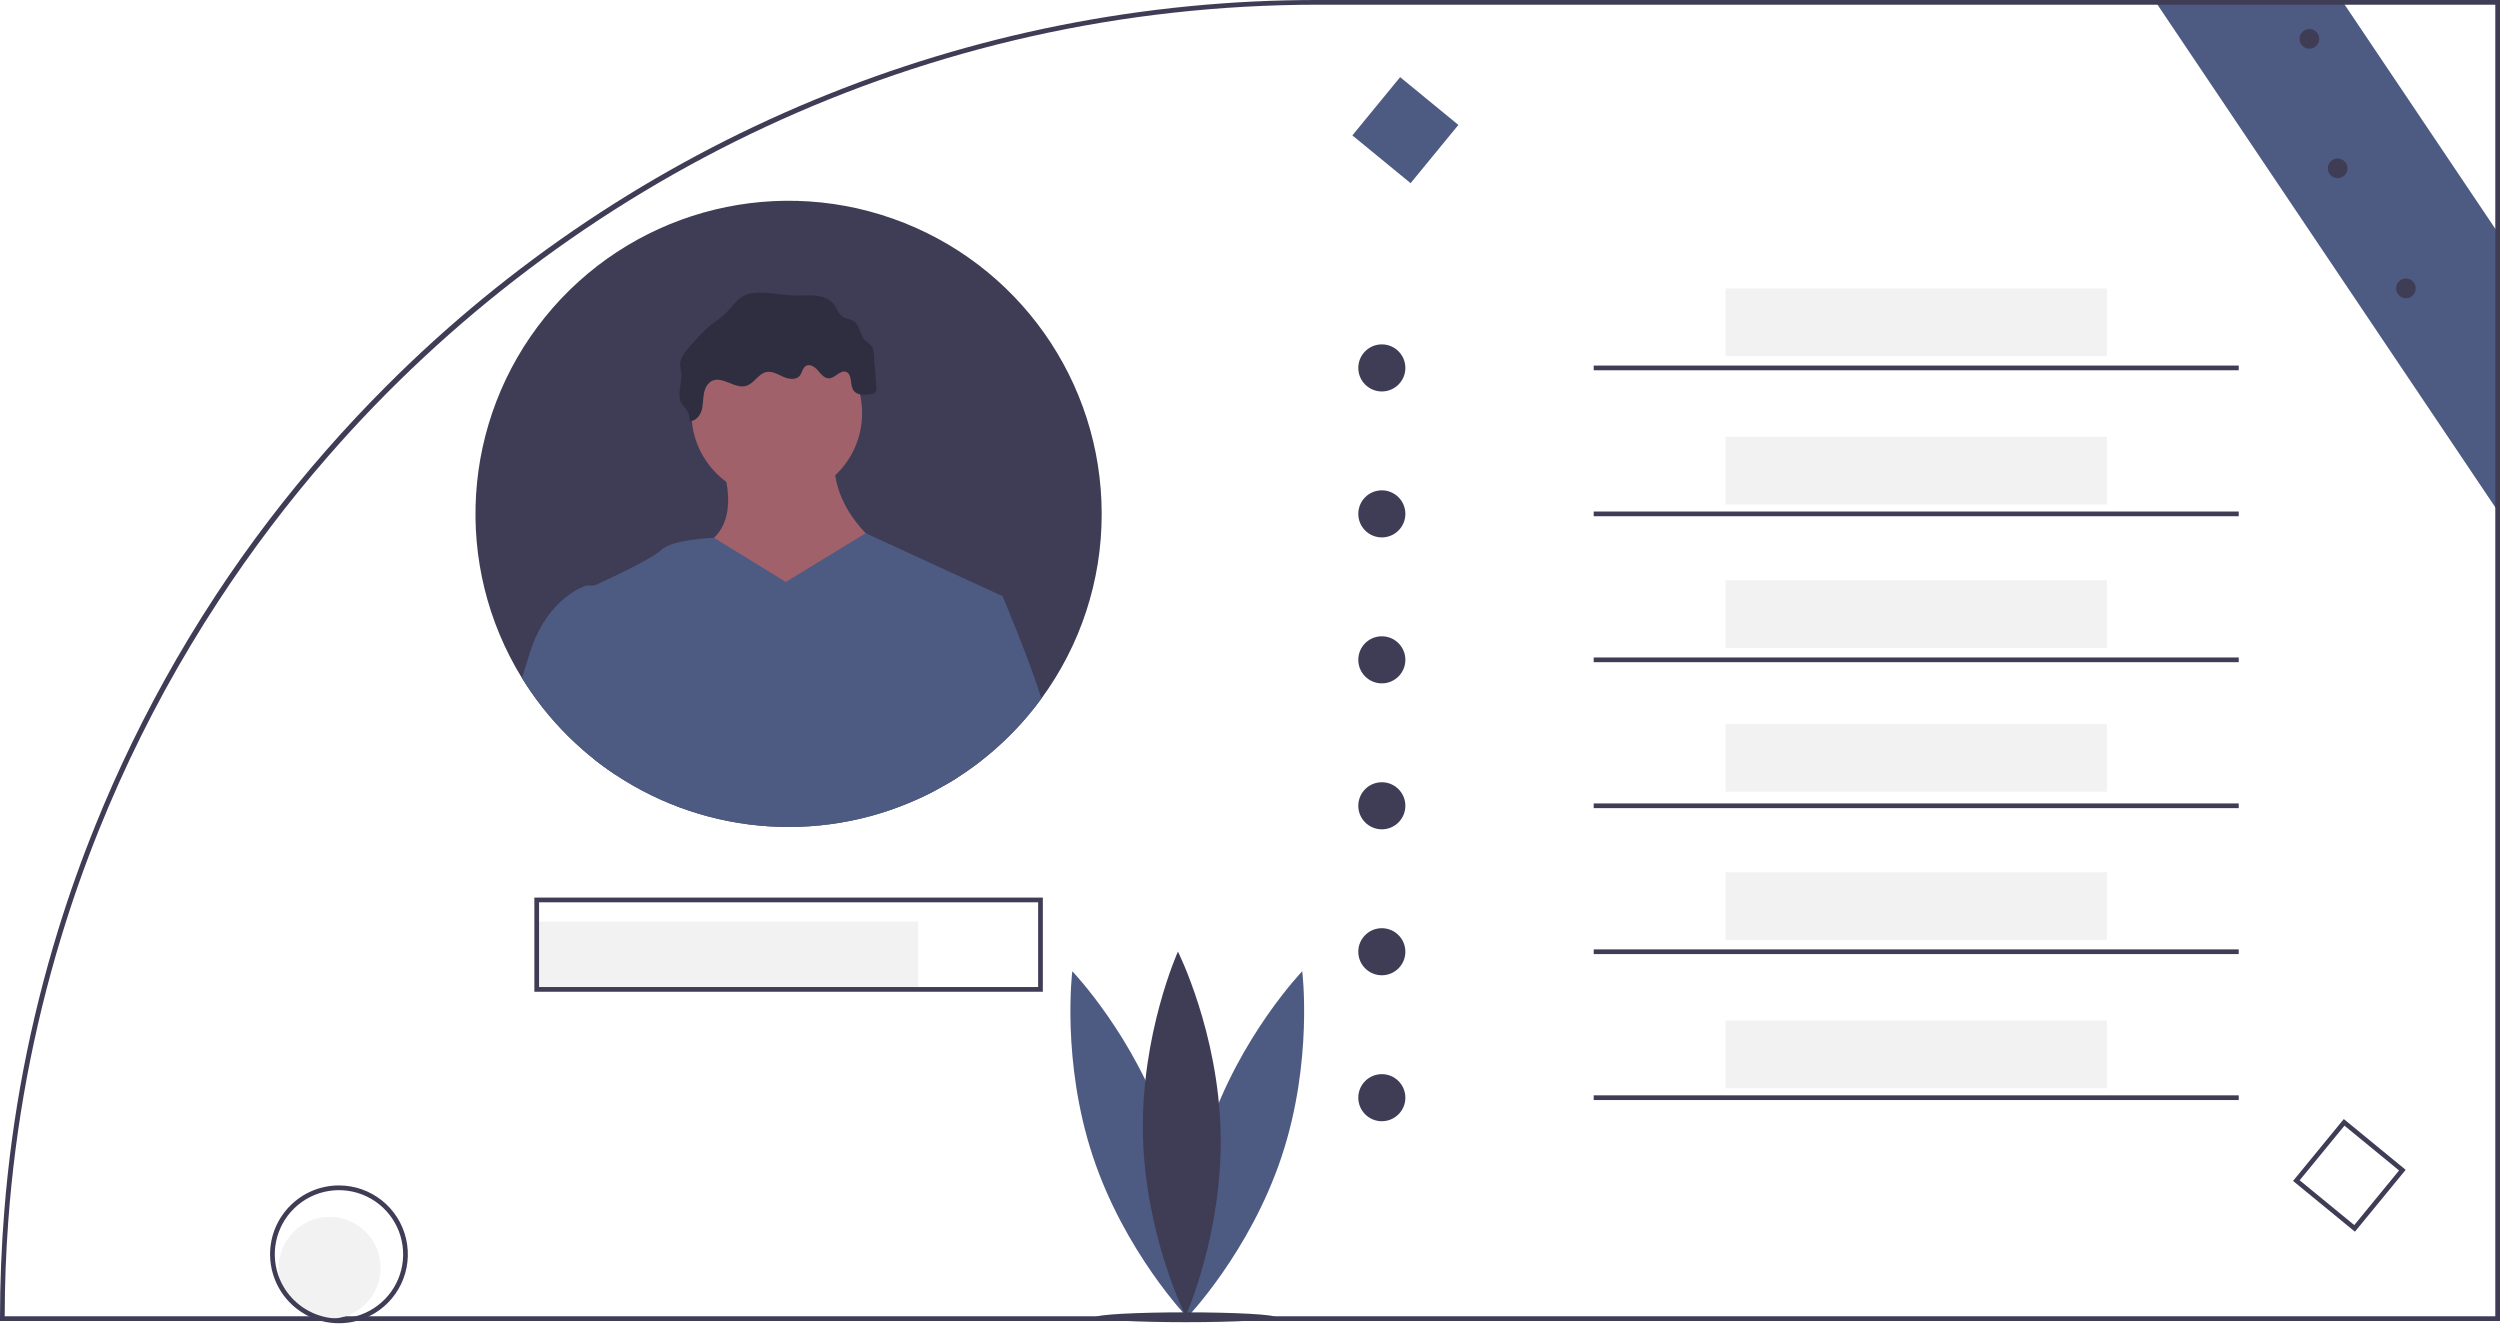
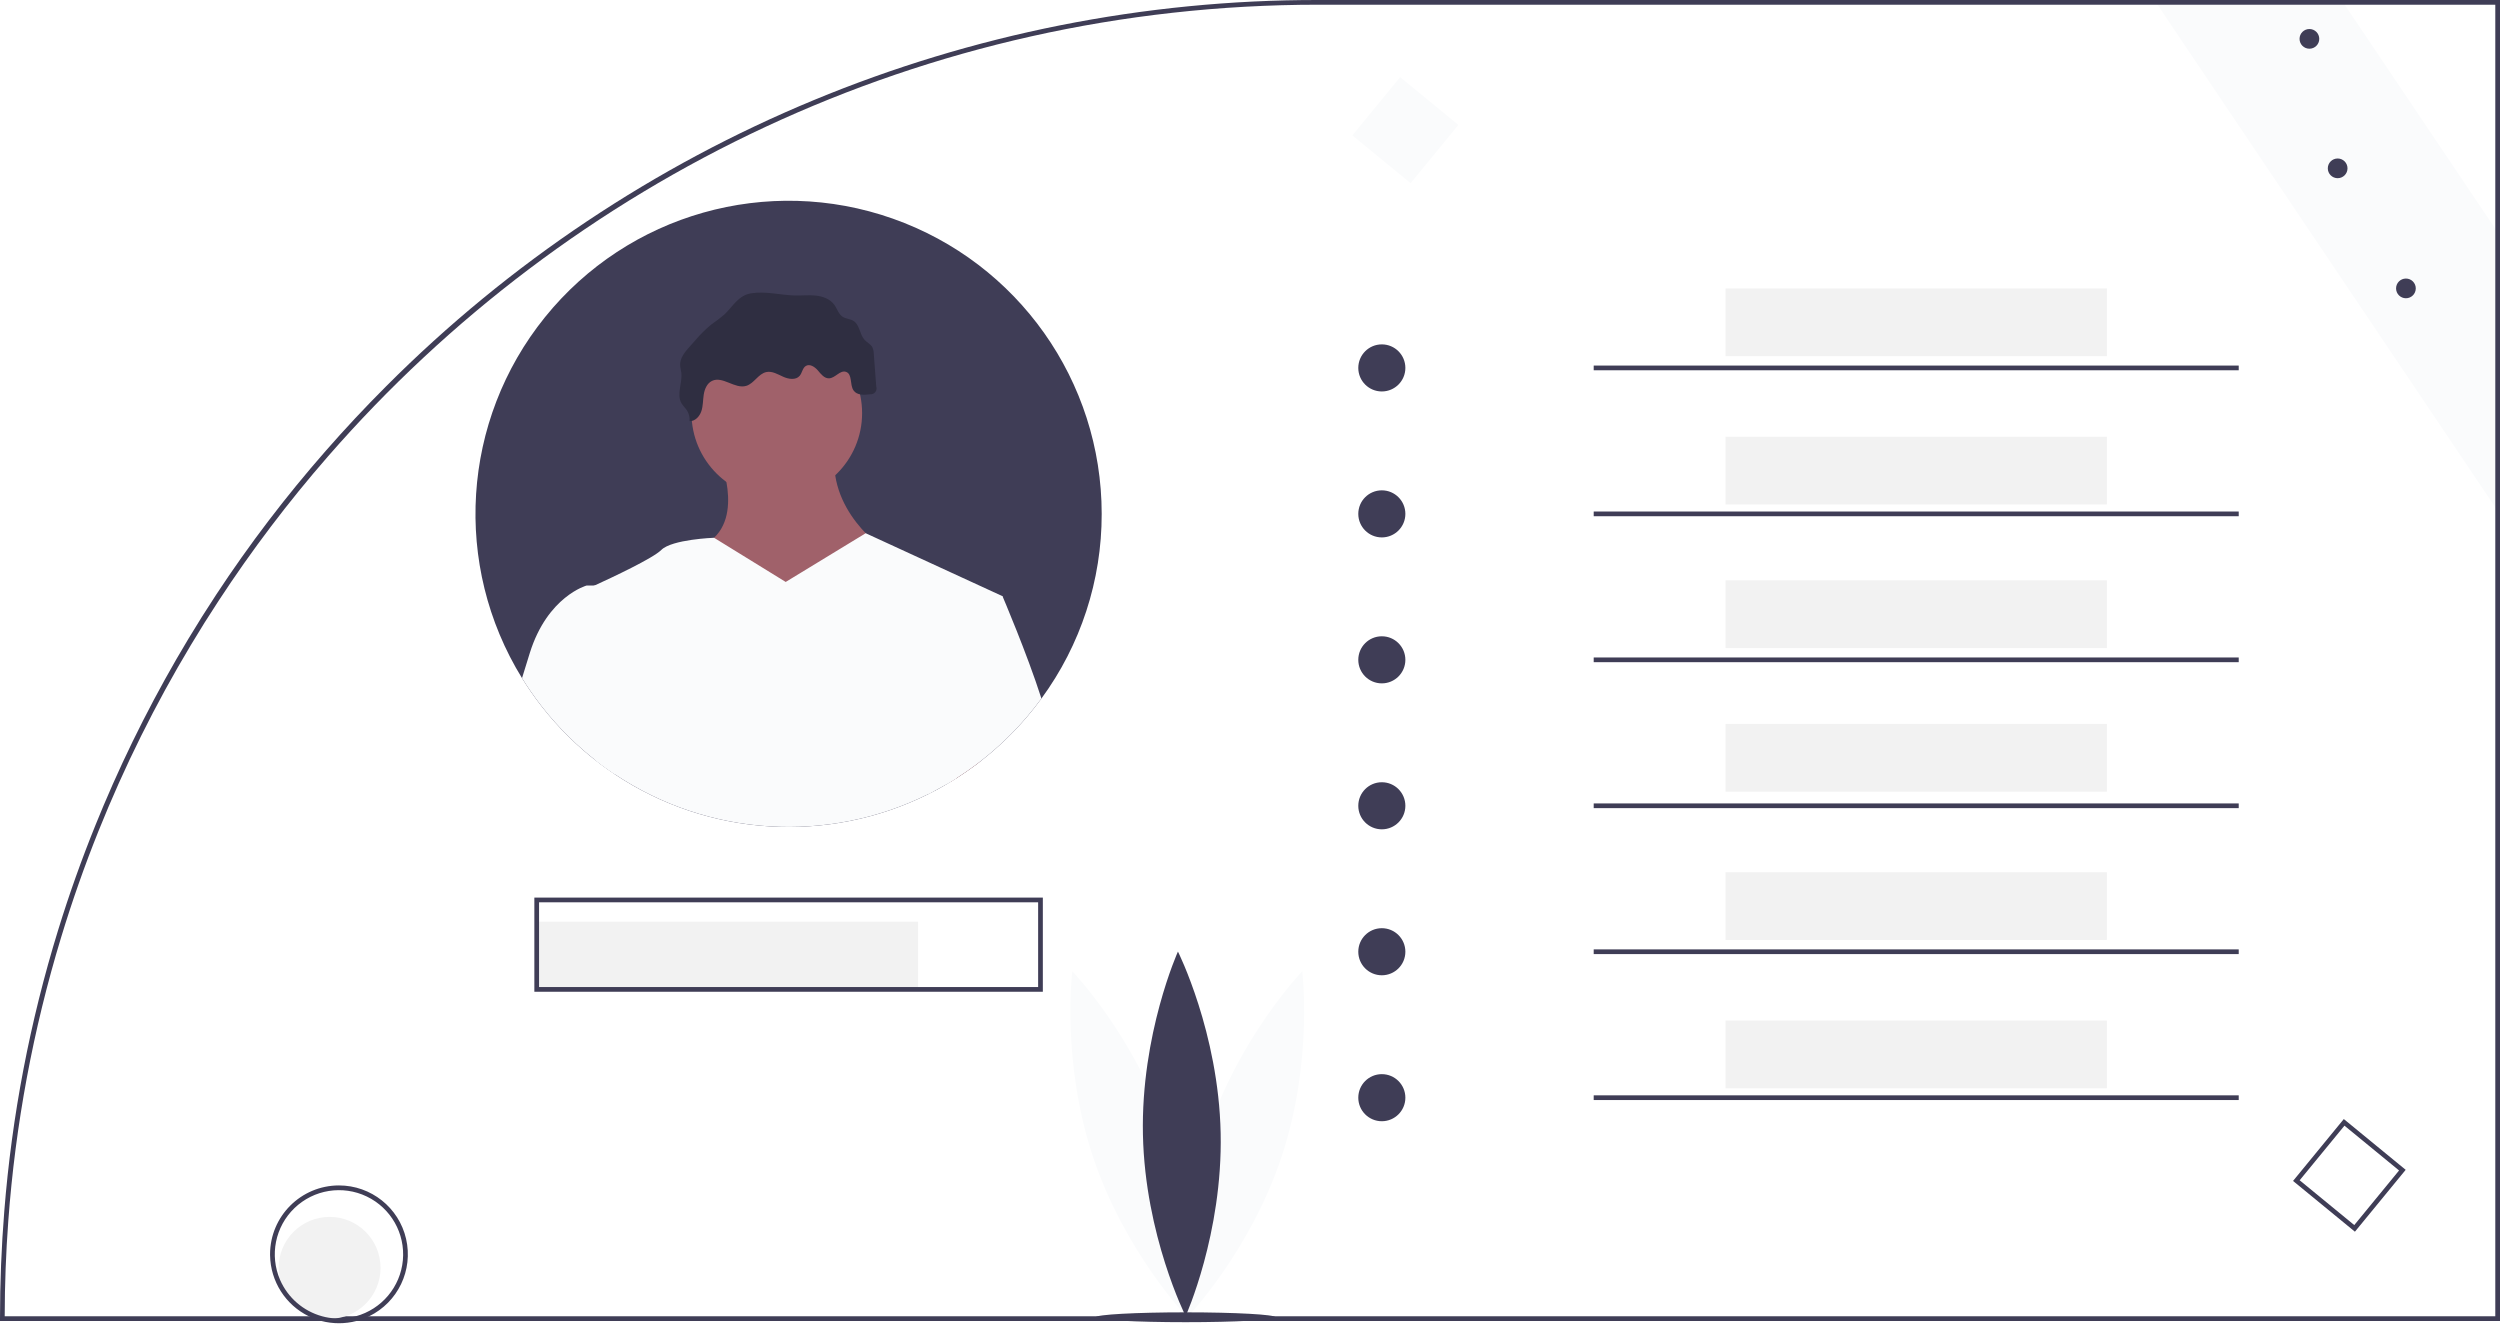
<svg xmlns="http://www.w3.org/2000/svg" id="e7d24159-a105-4c62-98a5-787fb4a09ca9" data-name="Layer 1" width="1061.98" height="562.1" viewBox="0 0 1061.98 562.1">
-   <polygon points="1061.98 100.16 1061.98 218.47 1059.98 215.49 916.49 2 915.14 0 994.66 0 996 2 1059.98 97.18 1061.98 100.16" fill="#4d5b83" />
+   <polygon points="1061.98 100.16 1061.98 218.47 1059.98 215.49 916.49 2 915.14 0 994.66 0 996 2 1059.98 97.18 1061.98 100.16" fill="#fafbfc" />
  <path d="M629.15,168.95A558.423,558.423,0,0,0,233.07,333.01q-13.365,13.365-25.7,27.47a556.125,556.125,0,0,0-46.51,61.05q-6.09,9.255-11.8,18.75a560.141,560.141,0,0,0-36.03,70.78q-1.695,3.99-3.31,8.01-8.985,22.155-15.99,44.89a554.274,554.274,0,0,0-22.9,119.48q-1.815,22.665-1.82,45.65v1H1130.99V168.95Zm499.84,559.14H71.01q.03-20.4,1.52-40.43A554.155,554.155,0,0,1,94.99,567.08q6.99-23.01,15.88-45.15a555.155,555.155,0,0,1,39.25-79.02q5.685-9.525,11.79-18.8A558.676,558.676,0,0,1,208.33,362.83c102.4-117.5,253.09-191.88,420.82-191.88h499.84Z" transform="translate(-69.01001 -168.95)" fill="#3f3d56" />
-   <path d="M564.603,649.813c13.487,40.59,8.75,78.701,8.75,78.701s-26.603-27.698-40.09-68.288-8.75-78.701-8.75-78.701S551.116,609.223,564.603,649.813Z" transform="translate(-69.01001 -168.95)" fill="#4d5b83" />
-   <path d="M582.103,649.813c-13.487,40.59-8.75,78.701-8.75,78.701s26.603-27.698,40.09-68.288,8.75-78.701,8.75-78.701S595.59,609.223,582.103,649.813Z" transform="translate(-69.01001 -168.95)" fill="#4d5b83" />
+   <path d="M564.603,649.813c13.487,40.59,8.75,78.701,8.75,78.701s-26.603-27.698-40.09-68.288-8.75-78.701-8.75-78.701S551.116,609.223,564.603,649.813Z" transform="translate(-69.01001 -168.95)" fill="#fafbfc" />
+   <path d="M582.103,649.813c-13.487,40.59-8.75,78.701-8.75,78.701s26.603-27.698,40.09-68.288,8.75-78.701,8.75-78.701S595.59,609.223,582.103,649.813Z" transform="translate(-69.01001 -168.95)" fill="#fafbfc" />
  <path d="M587.535,650.252c.904,42.762-14.872,77.777-14.872,77.777S555.422,693.713,554.518,650.95s14.872-77.777,14.872-77.777S586.631,607.49,587.535,650.252Z" transform="translate(-69.01001 -168.95)" fill="#3f3d56" />
  <ellipse cx="503.645" cy="559.562" rx="38.141" ry="2.093" fill="#3f3d56" />
  <circle cx="140.01" cy="538.572" r="21.641" fill="#f2f2f2" />
  <path d="M212.99,672.51a29.3,29.3,0,0,0-29.26,29.27c0,.16,0,.32.01.48a29.329,29.329,0,0,0,16.44,25.83,28.33,28.33,0,0,0,5.37,2,29.348,29.348,0,0,0,14.89,0,28.33,28.33,0,0,0,5.37-2,29.268,29.268,0,0,0-12.82-55.58Zm7.16,55.58a26.841,26.841,0,0,1-7.16.96c-.48,0-.96-.01-1.43-.04h-.01a26.283,26.283,0,0,1-5.71-.92,27.359,27.359,0,0,1-17.85-15.45V712.63a27.26,27.26,0,1,1,32.16,15.46Z" transform="translate(-69.01001 -168.95)" fill="#3f3d56" />
  <rect x="227.99" y="391.524" width="162" height="28.766" fill="#f2f2f2" />
  <rect x="732.99" y="122.524" width="162" height="28.766" fill="#f2f2f2" />
  <rect x="732.99" y="185.524" width="162" height="28.766" fill="#f2f2f2" />
  <rect x="732.99" y="246.524" width="162" height="28.766" fill="#f2f2f2" />
  <rect x="732.99" y="307.524" width="162" height="28.766" fill="#f2f2f2" />
  <rect x="732.99" y="370.524" width="162" height="28.766" fill="#f2f2f2" />
  <rect x="732.99" y="433.524" width="162" height="28.766" fill="#f2f2f2" />
  <path d="M296,550.24v40H512v-40Zm214,38H298v-36H510Z" transform="translate(-69.01001 -168.95)" fill="#3f3d56" />
  <circle cx="586.99" cy="156.29" r="10" fill="#3f3d56" />
  <circle cx="586.99" cy="218.29" r="10" fill="#3f3d56" />
  <circle cx="586.99" cy="280.29" r="10" fill="#3f3d56" />
  <circle cx="586.99" cy="342.29" r="10" fill="#3f3d56" />
  <circle cx="586.99" cy="404.29" r="10" fill="#3f3d56" />
  <circle cx="586.99" cy="466.29" r="10" fill="#3f3d56" />
  <rect x="676.99" y="155.29" width="274" height="2" fill="#3f3d56" />
  <rect x="676.99" y="217.29" width="274" height="2" fill="#3f3d56" />
  <rect x="676.99" y="279.29" width="274" height="2" fill="#3f3d56" />
  <rect x="676.99" y="341.29" width="274" height="2" fill="#3f3d56" />
  <rect x="676.99" y="403.29" width="274" height="2" fill="#3f3d56" />
  <rect x="676.99" y="465.29" width="274" height="2" fill="#3f3d56" />
  <path d="M1069.36,692.166l-26.286-21.565,21.565-26.286,26.286,21.565ZM1045.889,670.323l23.194,19.028,19.028-23.194L1064.917,647.129Z" transform="translate(-69.01001 -168.95)" fill="#3f3d56" />
-   <rect x="650" y="208.24" width="32" height="32" transform="translate(224.318 -540.4911) rotate(39.36505)" fill="#4d5b83" />
+   <rect x="650" y="208.24" width="32" height="32" transform="translate(224.318 -540.4911) rotate(39.36505)" fill="#fafbfc" />
  <path d="M537,387.24a132.326,132.326,0,0,1-25.6,78.44c-1.9,2.6-3.89,5.14-5.98,7.59A133.415,133.415,0,0,1,485.72,492.17c-.72.56-1.45,1.12-2.19,1.67q-4.05,3.03-8.33,5.75c-.87.55-1.74,1.09-2.62,1.61q-2.985,1.815-6.08,3.46c-1.01.54-2.03,1.07-3.05,1.58a133.091,133.091,0,0,1-133.15-8.29c-1.04-.68-2.06-1.38-3.07-2.1-1.9-1.34-3.77-2.74-5.59-4.18-1.68-1.32-3.32-2.69-4.93-4.09a133.168,133.168,0,0,1-22.35-25.04q-1.86-2.715-3.6-5.52A133.006,133.006,0,1,1,537,387.24Z" transform="translate(-69.01001 -168.95)" fill="#3f3d56" />
  <circle cx="329.981" cy="175.494" r="36.234" fill="#a0616a" />
  <path d="M374.08,361.806s12.078,27.176-4.529,37.744,27.176,54.351,27.176,54.351l48.312-51.332s-25.666-16.607-21.137-43.783Z" transform="translate(-69.01001 -168.95)" fill="#a0616a" />
  <path d="M485.72,492.17c-.72.56-1.45,1.12-2.19,1.67q-4.05,3.03-8.33,5.75c-.87.55-1.74,1.09-2.62,1.61l-.37-2.01,3.48-1.81Z" transform="translate(-69.01001 -168.95)" fill="#a0616a" />
-   <path d="M472.58,501.2c.88-.52,1.75-1.06,2.62-1.61l.03-.4.46-1.81,19.17-75.18-58.11-26.74-33.98,20.7-30.44-18.77s-17.88.65-22.41,5.18c-3.55,3.55-20.96,11.72-28.36,15.1-2.06.94-3.34,1.51-3.34,1.51s1.14,34.26,3.42,72.49c1.82,1.44,3.69,2.84,5.59,4.18,1.01.72,2.03,1.42,3.07,2.1a133.091,133.091,0,0,0,133.15,8.29Z" transform="translate(-69.01001 -168.95)" fill="#4d5b83" />
-   <path d="M330.3,417.67v80.28c-1.04-.68-2.06-1.38-3.07-2.1-1.9-1.34-3.77-2.74-5.59-4.18-1.68-1.32-3.32-2.69-4.93-4.09a133.168,133.168,0,0,1-22.35-25.04q-1.86-2.715-3.6-5.52,1.47-4.83,3.3-10.67C301.61,422.2,318.22,417.67,318.22,417.67Z" transform="translate(-69.01001 -168.95)" fill="#4d5b83" />
-   <path d="M472.58,501.2c.88-.52,1.75-1.06,2.62-1.61q4.275-2.715,8.33-5.75c.74-.55,1.47-1.11,2.19-1.67a133.419,133.419,0,0,0,19.7-18.9c2.09-2.45,4.08-4.99,5.98-7.59-6.15-19.22-16.54-43.48-16.54-43.48l-21.14-1.51s-8.58,68.68-10.27,85.55Z" transform="translate(-69.01001 -168.95)" fill="#4d5b83" />
+   <path d="M472.58,501.2c.88-.52,1.75-1.06,2.62-1.61l.03-.4.46-1.81,19.17-75.18-58.11-26.74-33.98,20.7-30.44-18.77s-17.88.65-22.41,5.18c-3.55,3.55-20.96,11.72-28.36,15.1-2.06.94-3.34,1.51-3.34,1.51s1.14,34.26,3.42,72.49c1.82,1.44,3.69,2.84,5.59,4.18,1.01.72,2.03,1.42,3.07,2.1a133.091,133.091,0,0,0,133.15,8.29Z" transform="translate(-69.01001 -168.95)" fill="#fafbfc" />
+   <path d="M330.3,417.67v80.28c-1.04-.68-2.06-1.38-3.07-2.1-1.9-1.34-3.77-2.74-5.59-4.18-1.68-1.32-3.32-2.69-4.93-4.09a133.168,133.168,0,0,1-22.35-25.04q-1.86-2.715-3.6-5.52,1.47-4.83,3.3-10.67C301.61,422.2,318.22,417.67,318.22,417.67Z" transform="translate(-69.01001 -168.95)" fill="#fafbfc" />
+   <path d="M472.58,501.2c.88-.52,1.75-1.06,2.62-1.61q4.275-2.715,8.33-5.75c.74-.55,1.47-1.11,2.19-1.67a133.419,133.419,0,0,0,19.7-18.9c2.09-2.45,4.08-4.99,5.98-7.59-6.15-19.22-16.54-43.48-16.54-43.48l-21.14-1.51s-8.58,68.68-10.27,85.55Z" transform="translate(-69.01001 -168.95)" fill="#fafbfc" />
  <path d="M376.775,302.504a68.591,68.591,0,0,1-5.668,4.337,53.882,53.882,0,0,0-6.833,6.787l-2.336,2.616c-1.988,2.226-4.098,4.767-4.014,7.75.031,1.107.371,2.181.505,3.281.529,4.361-2.137,9.155.057,12.961.634,1.1,1.616,1.961,2.315,3.021a7.062,7.062,0,0,1,1.116,4.599c2.358.097,4.292-2.016,5.032-4.258s.64-4.662 1-6.995,1.372-4.802,3.491-5.84c4.522-2.216,9.714,3.545,14.541,2.109,3.37-1.002,5.147-5.18,8.593-5.88,2.466-.501,4.84.964,7.132,2.002s5.382,1.519,7.003-.406c1.073-1.274,1.188-3.317,2.611-4.183,1.706-1.038,3.842.407,5.133,1.93s2.718,3.385,4.714,3.33c2.648-.074,4.676-3.6,7.189-2.763,2.837.944,1.532,5.484,3.253,7.928,1.455,2.067,4.503,1.945,7.007,1.604a2.51,2.51,0,0,0,2.613-3.351l-1.046-13.872a6.698,6.698,0,0,0-.614-2.769c-.728-1.319-2.237-1.988-3.262-3.092-2.156-2.322-2.053-6.392-4.734-8.081-1.392-.877-3.214-.85-4.596-1.743-1.773-1.144-2.344-3.436-3.586-5.141-1.776-2.439-4.88-3.569-7.88-3.88s-6.029.064-9.045-.034c-6.13-.2-12.26-1.925-18.42-.915C382.672,294.436,380.415,298.996,376.775,302.504Z" transform="translate(-69.01001 -168.95)" fill="#2f2e41" />
  <circle cx="1022.017" cy="122.51" r="4.186" fill="#3f3d56" />
  <circle cx="993.017" cy="71.51" r="4.186" fill="#3f3d56" />
  <circle cx="981.017" cy="16.51" r="4.186" fill="#3f3d56" />
</svg>
